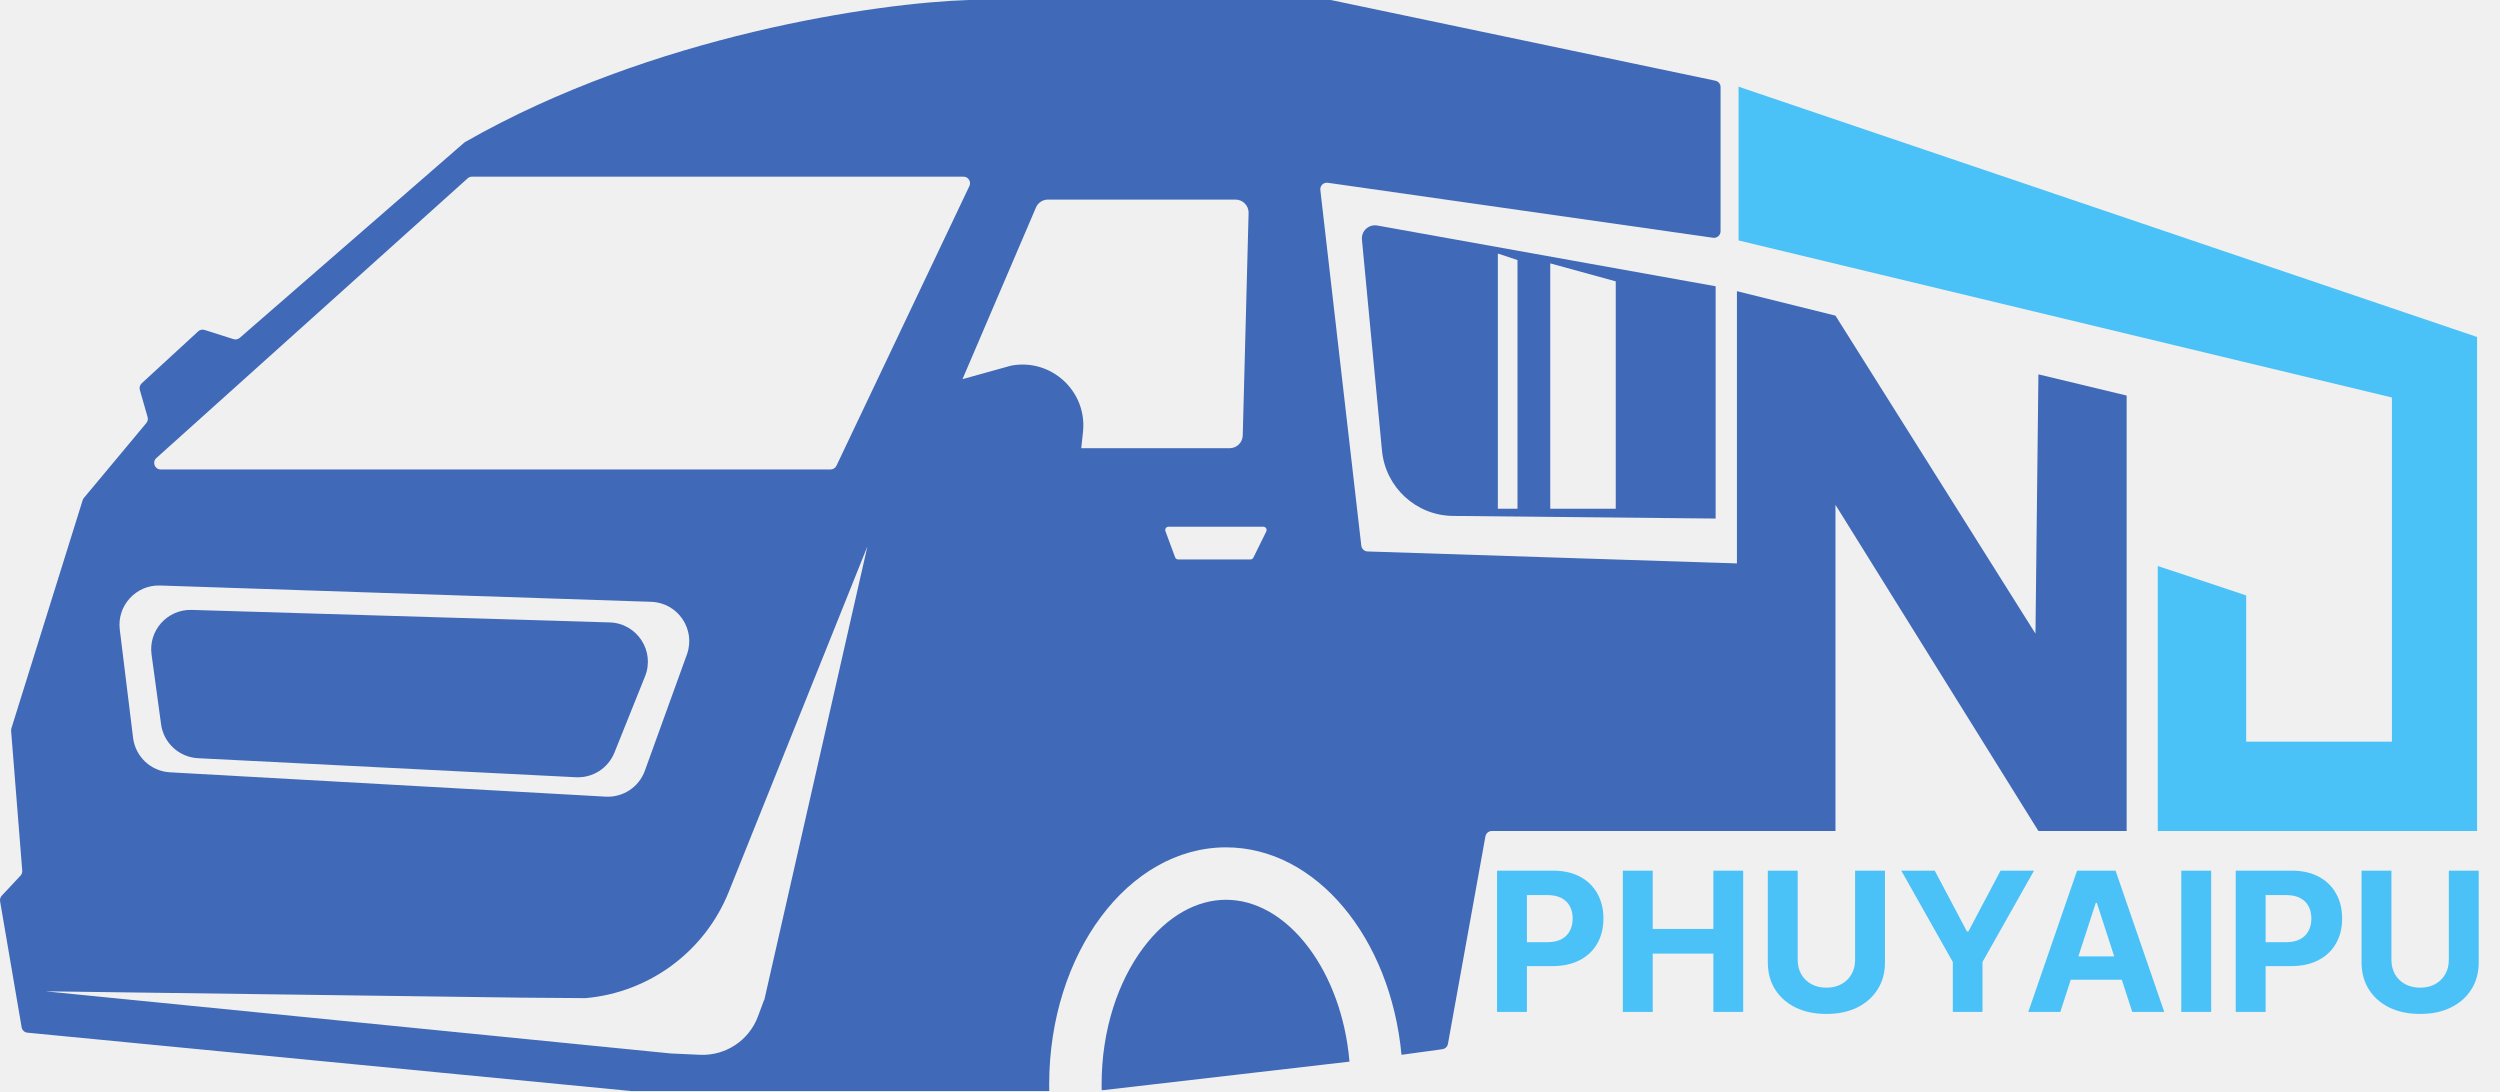
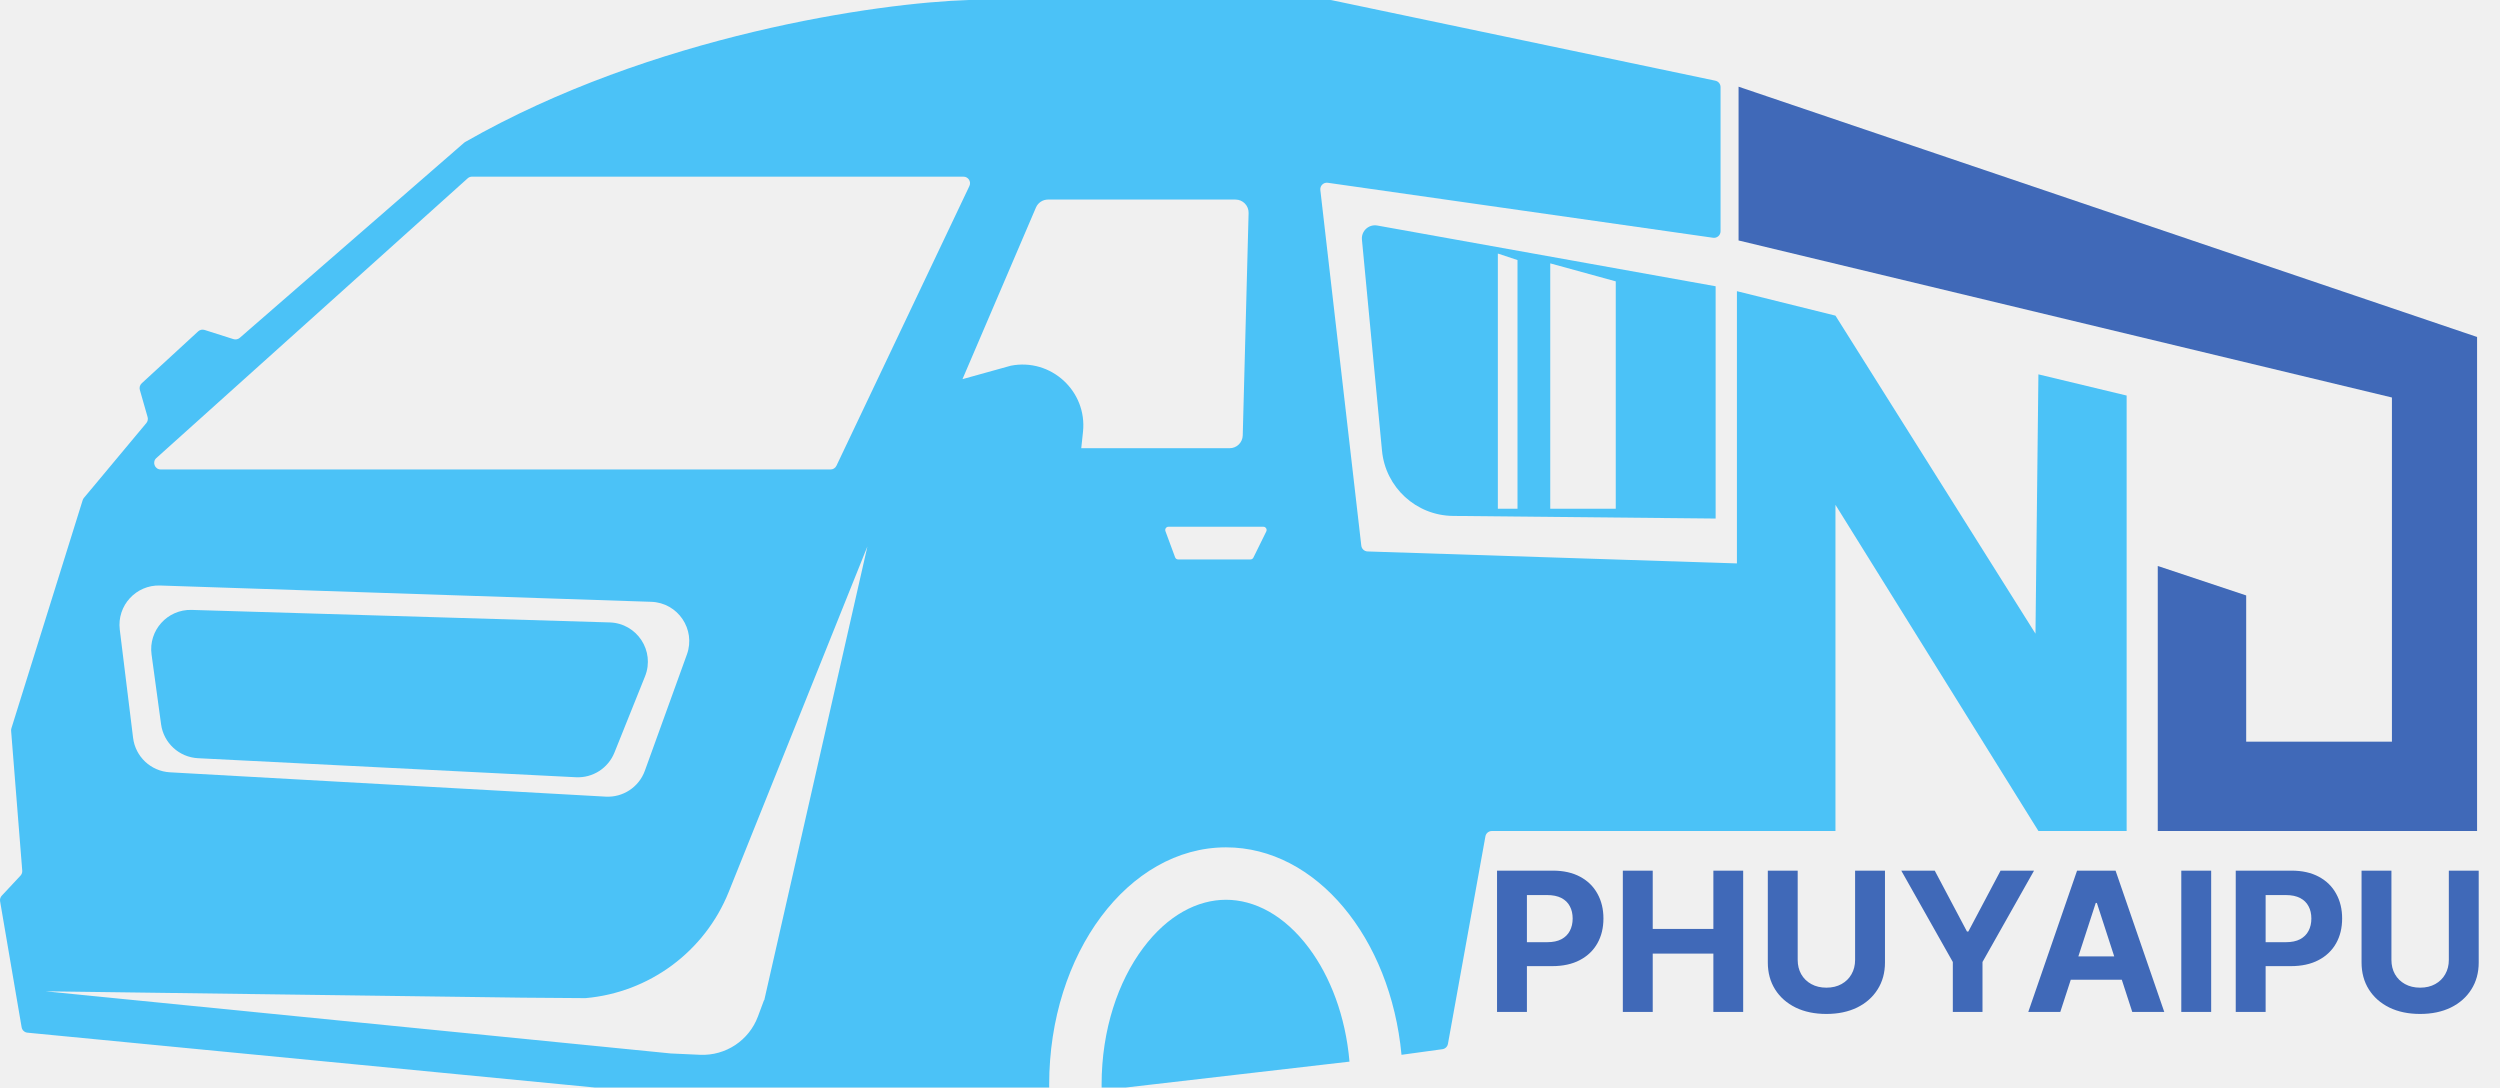
- <svg xmlns="http://www.w3.org/2000/svg" width="600" height="262" viewBox="0 0 600 262" fill="none">
-   <g clip-path="url(#clip0_10_1038)">
-     <path d="M359.289 242.868V208.953H372.669C375.242 208.953 377.433 209.444 379.244 210.426C381.054 211.398 382.434 212.75 383.384 214.484C384.344 216.206 384.824 218.193 384.824 220.445C384.824 222.698 384.339 224.685 383.367 226.407C382.396 228.129 380.988 229.471 379.144 230.431C377.312 231.392 375.092 231.872 372.487 231.872H363.959V226.126H371.328C372.708 226.126 373.845 225.888 374.739 225.413C375.645 224.928 376.318 224.26 376.76 223.41C377.212 222.549 377.439 221.56 377.439 220.445C377.439 219.319 377.212 218.337 376.76 217.498C376.318 216.648 375.645 215.991 374.739 215.527C373.834 215.052 372.686 214.815 371.295 214.815H366.459V242.868H359.289ZM389.482 242.868V208.953H396.653V222.946H411.209V208.953H418.363V242.868H411.209V228.858H396.653V242.868H389.482ZM445.224 208.953H452.394V230.978C452.394 233.451 451.804 235.615 450.622 237.469C449.452 239.324 447.813 240.77 445.704 241.808C443.595 242.835 441.139 243.348 438.335 243.348C435.519 243.348 433.057 242.835 430.949 241.808C428.84 240.77 427.201 239.324 426.03 237.469C424.86 235.615 424.275 233.451 424.275 230.978V208.953H431.446V230.365C431.446 231.657 431.727 232.805 432.29 233.809C432.864 234.814 433.67 235.604 434.708 236.178C435.746 236.752 436.955 237.039 438.335 237.039C439.726 237.039 440.935 236.752 441.961 236.178C442.999 235.604 443.799 234.814 444.362 233.809C444.937 232.805 445.224 231.657 445.224 230.365V208.953ZM456.307 208.953H464.338L472.072 223.559H472.403L480.137 208.953H488.168L475.798 230.878V242.868H468.677V230.878L456.307 208.953ZM494.47 242.868H486.786L498.494 208.953H507.734L519.426 242.868H511.742L503.246 216.703H502.981L494.47 242.868ZM493.989 229.537H512.139V235.134H493.989V229.537ZM530.678 208.953V242.868H523.508V208.953H530.678ZM536.578 242.868V208.953H549.959C552.531 208.953 554.722 209.444 556.533 210.426C558.344 211.398 559.724 212.75 560.673 214.484C561.634 216.206 562.114 218.193 562.114 220.445C562.114 222.698 561.628 224.685 560.657 226.407C559.685 228.129 558.277 229.471 556.434 230.431C554.601 231.392 552.382 231.872 549.777 231.872H541.248V226.126H548.617C549.997 226.126 551.134 225.888 552.029 225.413C552.934 224.928 553.607 224.26 554.049 223.41C554.502 222.549 554.728 221.56 554.728 220.445C554.728 219.319 554.502 218.337 554.049 217.498C553.607 216.648 552.934 215.991 552.029 215.527C551.123 215.052 549.975 214.815 548.584 214.815H543.749V242.868H536.578ZM587.72 208.953H594.891V230.978C594.891 233.451 594.3 235.615 593.119 237.469C591.948 239.324 590.309 240.77 588.2 241.808C586.092 242.835 583.635 243.348 580.831 243.348C578.016 243.348 575.554 242.835 573.445 241.808C571.337 240.77 569.697 239.324 568.527 237.469C567.357 235.615 566.771 233.451 566.771 230.978V208.953H573.942V230.365C573.942 231.657 574.224 232.805 574.787 233.809C575.361 234.814 576.167 235.604 577.204 236.178C578.242 236.752 579.451 237.039 580.831 237.039C582.222 237.039 583.431 236.752 584.458 236.178C585.495 235.604 586.296 234.814 586.859 233.809C587.433 232.805 587.72 231.657 587.72 230.365V208.953Z" fill="#4BC2F7" />
-     <path d="M539.085 142.905L517.863 135.838V199.438H594.498V80.875L417.256 20.808V57.712L574.062 95.401V178.001H539.085V142.905Z" fill="#4BC2F7" />
-     <path d="M416.862 199.438V69.882L440.511 75.753L488.513 152.078L489.219 89.844L510.396 94.932V199.438H489.219L440.511 121.156V199.438H416.862Z" fill="#4069B8" />
-     <path fill-rule="evenodd" clip-rule="evenodd" d="M326.865 57.519C326.668 55.446 328.503 53.757 330.552 54.125L411.753 68.704V124.453L348.729 123.823C339.875 123.735 332.517 116.976 331.679 108.161L326.865 57.519ZM372.061 63.208L387.78 67.526V122.097H372.061V63.208ZM364.201 62.422L359.485 60.852V122.097H364.201V62.422Z" fill="#4069B8" />
-     <path d="M146.332 149.381L46.006 146.379C40.176 146.204 35.586 151.307 36.374 157.086L38.657 173.821C39.27 178.319 42.999 181.742 47.532 181.97L138.231 186.537C142.255 186.739 145.963 184.366 147.463 180.627L154.808 162.328C157.251 156.24 152.89 149.577 146.332 149.381Z" fill="#4069B8" />
-     <path fill-rule="evenodd" clip-rule="evenodd" d="M412.933 20.897V55.511C412.933 56.468 412.085 57.198 411.138 57.063L318.666 43.866C317.645 43.72 316.763 44.579 316.881 45.603L326.711 130.957C326.8 131.731 327.443 132.323 328.222 132.349L422.085 135.396C422.934 135.424 423.607 136.119 423.607 136.968V197.866C423.607 198.734 422.903 199.438 422.034 199.438H358.048C357.287 199.438 356.635 199.983 356.5 200.732L347.505 250.53C347.384 251.2 346.845 251.716 346.171 251.809L336.36 253.154C333.743 225.083 315.886 203.364 294.247 203.364C270.806 203.364 251.803 228.851 251.803 260.291C251.803 260.816 251.808 261.339 251.819 261.861H151.589L6.59 247.843C5.883 247.775 5.31 247.242 5.191 246.543L0.022 216.304C-0.06 215.819 0.088 215.324 0.424 214.965L4.919 210.153C5.221 209.83 5.373 209.395 5.338 208.954L2.666 175.401C2.65 175.2 2.673 174.999 2.733 174.807L19.841 120.04C19.902 119.843 20.002 119.66 20.134 119.501L35.121 101.536C35.454 101.136 35.568 100.597 35.425 100.096L33.563 93.585C33.399 93.013 33.572 92.398 34.01 91.996L47.558 79.53C47.974 79.147 48.562 79.017 49.1 79.188L56.034 81.392C56.557 81.558 57.129 81.44 57.542 81.08L111.386 34.257C111.464 34.19 111.548 34.13 111.637 34.079C156.57 8.386 210.953 0.654 232.546 0H319.236C319.344 0 319.452 0.011 319.559 0.034L411.683 19.367C412.411 19.52 412.933 20.153 412.933 20.897ZM323.875 254.793L264.4 261.677C264.39 261.217 264.385 260.755 264.385 260.291C264.385 247.013 268.414 235.482 274.322 227.558C280.228 219.636 287.407 215.946 294.247 215.946C301.087 215.946 308.266 219.636 314.172 227.558C319.249 234.367 322.938 243.838 323.875 254.793ZM156.296 144.437L38.426 140.523C32.635 140.33 28.04 145.354 28.747 151.105L31.94 177.082C32.498 181.615 36.22 185.098 40.78 185.352L145.363 191.195C149.524 191.427 153.345 188.902 154.763 184.983L164.857 157.078C167.037 151.05 162.702 144.649 156.296 144.437ZM299.664 51.125L298.258 104.508C298.213 106.213 296.818 107.571 295.113 107.571H259.502L259.919 103.669C260.964 93.898 252.262 85.901 242.614 87.765L230.995 90.997L248.628 49.804C249.124 48.647 250.261 47.897 251.52 47.897H296.519C298.289 47.897 299.71 49.356 299.664 51.125ZM113.285 42.4C112.896 42.4 112.522 42.544 112.233 42.803L37.527 109.932C36.455 110.896 37.136 112.675 38.578 112.675H199.327C199.934 112.675 200.486 112.325 200.747 111.777L232.657 44.648C233.153 43.605 232.392 42.4 231.236 42.4H113.285ZM183.422 240.044L208.18 131.127L174.904 214.042C169.122 228.448 155.748 238.226 140.51 239.553L125.319 239.438L10.895 237.913L160.998 252.832L168.001 253.149C174.145 253.428 179.766 249.707 181.91 243.942L183.359 240.044L183.422 240.044ZM280.442 126.416C279.895 126.416 279.515 126.961 279.704 127.475L282.025 133.754C282.139 134.063 282.434 134.268 282.763 134.268H300.106C300.406 134.268 300.679 134.097 300.812 133.829L303.906 127.55C304.164 127.027 303.783 126.416 303.201 126.416H280.442Z" fill="#4069B8" />
+ <svg xmlns="http://www.w3.org/2000/svg" width="200" height="87" viewBox="0 0 200 87" fill="none">
+   <g clip-path="url(#clip0_143_18504)">
+     <path d="M119.763 80.956V69.651H124.223C125.081 69.651 125.811 69.815 126.415 70.142C127.018 70.466 127.478 70.917 127.795 71.495C128.115 72.069 128.275 72.731 128.275 73.482C128.275 74.233 128.113 74.895 127.789 75.469C127.465 76.043 126.996 76.49 126.381 76.811C125.771 77.131 125.031 77.291 124.162 77.291H121.32V75.375H123.776C124.236 75.375 124.615 75.296 124.913 75.138C125.215 74.976 125.439 74.753 125.587 74.47C125.737 74.183 125.813 73.854 125.813 73.482C125.813 73.106 125.737 72.779 125.587 72.499C125.439 72.216 125.215 71.997 124.913 71.842C124.611 71.684 124.229 71.605 123.765 71.605H122.153V80.956H119.763ZM129.827 80.956V69.651H132.218V74.315H137.07V69.651H139.454V80.956H137.07V76.286H132.218V80.956H129.827ZM148.408 69.651H150.798V76.993C150.798 77.817 150.601 78.538 150.207 79.156C149.817 79.775 149.271 80.257 148.568 80.603C147.865 80.945 147.046 81.116 146.112 81.116C145.173 81.116 144.352 80.945 143.65 80.603C142.947 80.257 142.4 79.775 142.01 79.156C141.62 78.538 141.425 77.817 141.425 76.993V69.651H143.815V76.788C143.815 77.219 143.909 77.602 144.097 77.937C144.288 78.272 144.557 78.535 144.903 78.726C145.249 78.917 145.652 79.013 146.112 79.013C146.575 79.013 146.978 78.917 147.32 78.726C147.666 78.535 147.933 78.272 148.121 77.937C148.312 77.602 148.408 77.219 148.408 76.788V69.651ZM152.102 69.651H154.779L157.357 74.52H157.468L160.046 69.651H162.723L158.599 76.96V80.956H156.226V76.96L152.102 69.651ZM164.823 80.956H162.262L166.165 69.651H169.245L173.142 80.956H170.581L167.749 72.234H167.66L164.823 80.956ZM164.663 76.512H170.713V78.378H164.663V76.512ZM176.893 69.651V80.956H174.503V69.651H176.893ZM178.859 80.956V69.651H183.32C184.177 69.651 184.907 69.815 185.511 70.142C186.115 70.466 186.575 70.917 186.891 71.495C187.211 72.069 187.371 72.731 187.371 73.482C187.371 74.233 187.209 74.895 186.886 75.469C186.562 76.043 186.092 76.49 185.478 76.811C184.867 77.131 184.127 77.291 183.259 77.291H180.416V75.375H182.872C183.332 75.375 183.711 75.296 184.01 75.138C184.311 74.976 184.536 74.753 184.683 74.47C184.834 74.183 184.909 73.854 184.909 73.482C184.909 73.106 184.834 72.779 184.683 72.499C184.536 72.216 184.311 71.997 184.01 71.842C183.708 71.684 183.325 71.605 182.861 71.605H181.25V80.956H178.859ZM195.907 69.651H198.297V76.993C198.297 77.817 198.1 78.538 197.706 79.156C197.316 79.775 196.77 80.257 196.067 80.603C195.364 80.945 194.545 81.116 193.61 81.116C192.672 81.116 191.851 80.945 191.148 80.603C190.446 80.257 189.899 79.775 189.509 79.156C189.119 78.538 188.924 77.817 188.924 76.993V69.651H191.314V76.788C191.314 77.219 191.408 77.602 191.596 77.937C191.787 78.272 192.056 78.535 192.401 78.726C192.747 78.917 193.15 79.013 193.61 79.013C194.074 79.013 194.477 78.917 194.819 78.726C195.165 78.535 195.432 78.272 195.62 77.937C195.811 77.602 195.907 77.219 195.907 76.788V69.651Z" fill="#4069B8" />
+     <path d="M179.695 47.635L172.621 45.279V66.48H198.166V26.958L139.085 6.936V19.237L191.354 31.8V59.334H179.695V47.635Z" fill="#4069B8" />
+     <path d="M138.954 66.479V23.294L146.837 25.251L162.838 50.693L163.073 29.948L170.132 31.644V66.479H163.073L146.837 40.386V66.479H138.954Z" fill="#4BC2F7" />
+     <path fill-rule="evenodd" clip-rule="evenodd" d="M108.955 19.173C108.889 18.482 109.501 17.919 110.184 18.042L137.251 22.901V41.484L116.243 41.274C113.292 41.245 110.839 38.992 110.56 36.054L108.955 19.173ZM124.02 21.069L129.26 22.509V40.699H124.02V21.069ZM121.4 20.807L119.828 20.284V40.699H121.4V20.807Z" fill="#4BC2F7" />
+     <path d="M48.777 49.794L15.335 48.793C13.392 48.735 11.862 50.436 12.125 52.362L12.886 57.941C13.09 59.44 14.333 60.581 15.844 60.657L46.077 62.179C47.418 62.247 48.654 61.455 49.154 60.209L51.602 54.109C52.417 52.08 50.963 49.859 48.777 49.794Z" fill="#4BC2F7" />
+     <path fill-rule="evenodd" clip-rule="evenodd" d="M137.644 6.966V18.504C137.644 18.823 137.362 19.066 137.046 19.021L106.222 14.622C105.882 14.573 105.588 14.86 105.627 15.201L108.904 43.652C108.933 43.91 109.148 44.108 109.407 44.116L140.695 45.132C140.978 45.141 141.202 45.373 141.202 45.656V65.955C141.202 66.245 140.968 66.48 140.678 66.48H119.349C119.096 66.48 118.878 66.661 118.833 66.91L115.835 83.51C115.795 83.733 115.615 83.905 115.39 83.936L112.12 84.385C111.248 75.028 105.295 67.788 98.082 67.788C90.269 67.788 83.934 76.284 83.934 86.763C83.934 86.939 83.936 87.113 83.94 87.287H50.529L2.196 82.614C1.961 82.592 1.77 82.414 1.73 82.181L0.007 72.101C-0.02 71.94 0.029 71.775 0.141 71.655L1.64 70.051C1.74 69.943 1.791 69.798 1.779 69.651L0.889 58.467C0.883 58.4 0.891 58.333 0.911 58.269L6.614 40.013C6.634 39.948 6.667 39.887 6.711 39.834L11.707 33.846C11.818 33.712 11.856 33.532 11.808 33.365L11.188 31.195C11.133 31.005 11.191 30.799 11.337 30.665L15.853 26.51C15.991 26.383 16.187 26.339 16.367 26.396L18.678 27.131C18.852 27.186 19.043 27.147 19.181 27.027L37.129 11.419C37.155 11.397 37.182 11.377 37.212 11.36C52.19 2.795 70.318 0.218 77.515 0H106.412C106.448 0 106.484 0.004 106.52 0.011L137.228 6.456C137.47 6.507 137.644 6.718 137.644 6.966ZM107.959 84.931L88.133 87.226C88.13 87.072 88.128 86.918 88.128 86.763C88.128 82.338 89.471 78.494 91.441 75.853C93.409 73.212 95.802 71.982 98.082 71.982C100.362 71.982 102.755 73.212 104.724 75.853C106.416 78.122 107.646 81.279 107.959 84.931ZM52.099 48.145L12.809 46.841C10.878 46.777 9.347 48.451 9.582 50.368L10.647 59.027C10.832 60.538 12.073 61.699 13.593 61.784L48.454 63.731C49.841 63.809 51.115 62.967 51.588 61.661L54.952 52.359C55.679 50.35 54.234 48.216 52.099 48.145ZM99.888 17.041L99.419 34.836C99.404 35.404 98.939 35.857 98.371 35.857H86.5L86.639 34.556C86.988 31.299 84.087 28.633 80.871 29.255L76.998 30.332L82.876 16.601C83.041 16.215 83.42 15.965 83.84 15.965H98.84C99.43 15.965 99.903 16.452 99.888 17.041ZM37.761 14.133C37.632 14.133 37.507 14.181 37.411 14.268L12.509 36.644C12.152 36.965 12.379 37.558 12.86 37.558H66.442C66.645 37.558 66.829 37.442 66.916 37.259L77.552 14.883C77.718 14.535 77.464 14.133 77.079 14.133H37.761ZM61.141 80.015L69.394 43.709L58.301 71.347C56.374 76.149 51.916 79.409 46.837 79.851L41.773 79.813L3.632 79.304L53.666 84.277L56 84.383C58.048 84.476 59.922 83.236 60.636 81.314L61.12 80.015L61.141 80.015ZM93.481 42.139C93.298 42.139 93.171 42.321 93.235 42.492L94.008 44.585C94.046 44.688 94.145 44.756 94.254 44.756H100.035C100.135 44.756 100.226 44.699 100.271 44.61L101.302 42.517C101.388 42.343 101.261 42.139 101.067 42.139H93.481Z" fill="#4BC2F7" />
  </g>
  <defs>
-     <clipPath id="clip0_10_1038">
-       <rect width="600" height="261.861" fill="white" />
+     <clipPath id="clip0_143_18504">
+       <rect width="200" height="87" fill="white" />
    </clipPath>
  </defs>
</svg>
